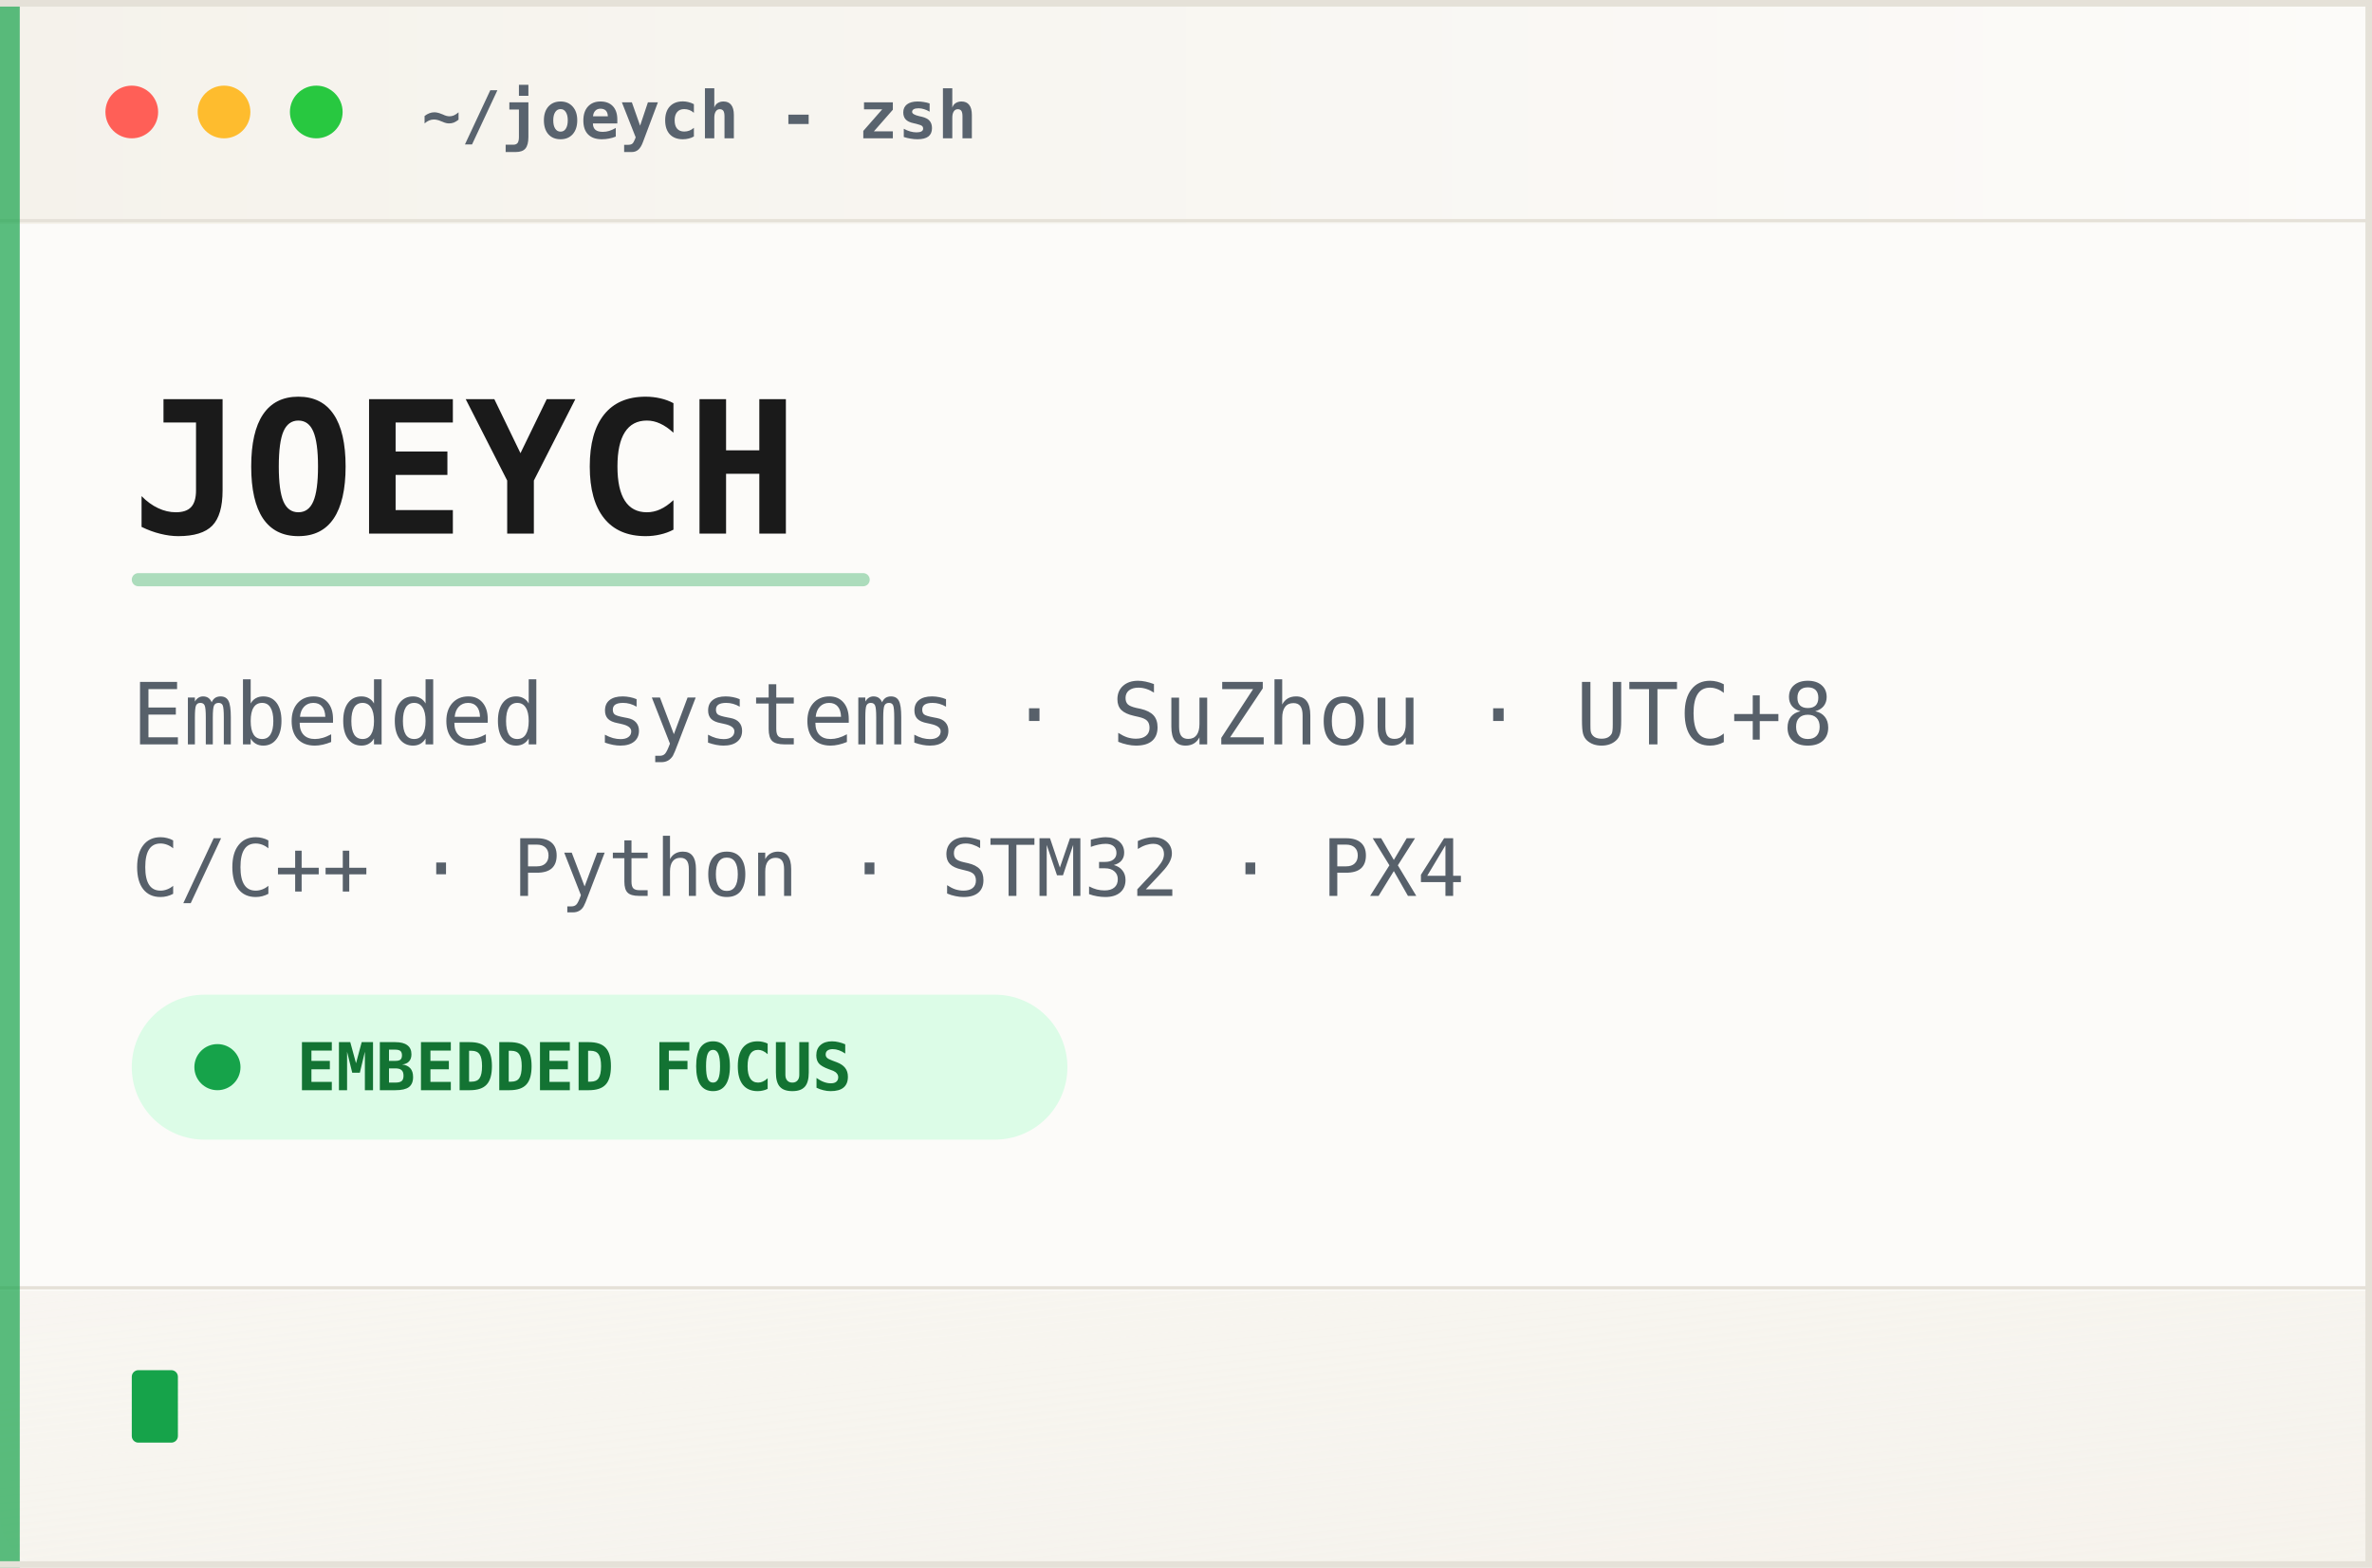
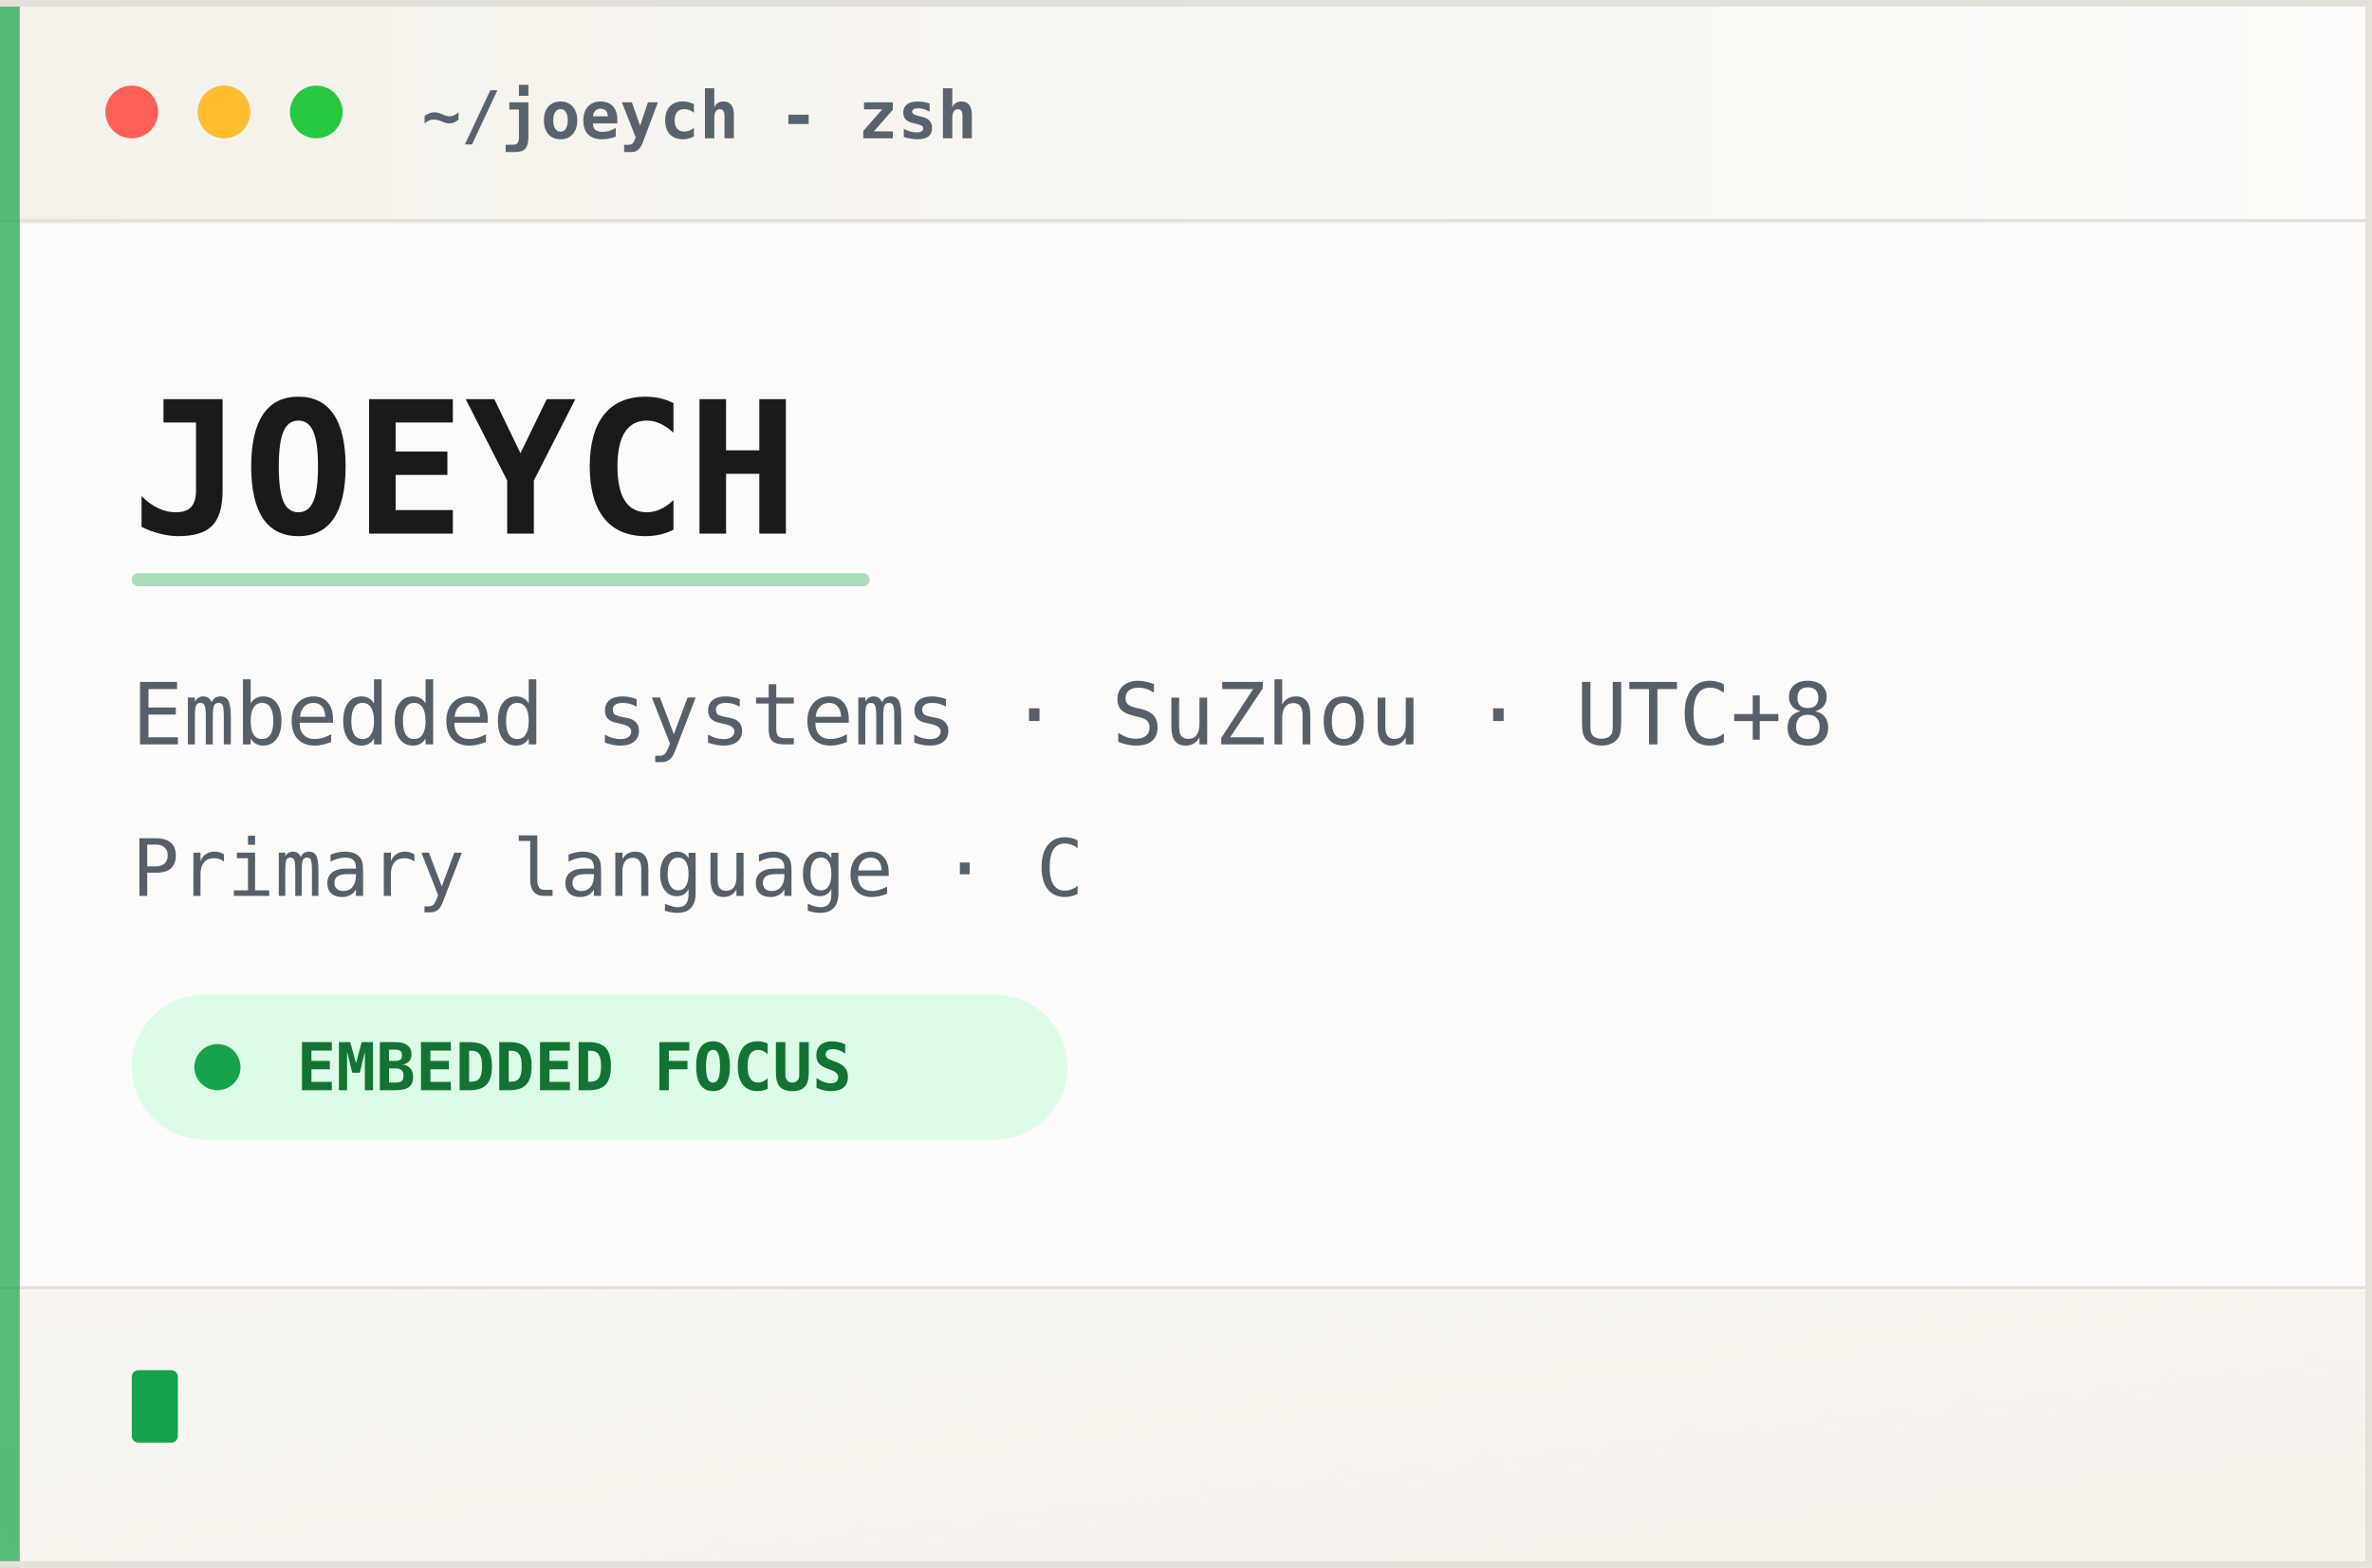
<svg xmlns="http://www.w3.org/2000/svg" width="360" height="238" viewBox="0 0 360 238" role="img" aria-labelledby="title desc">
  <defs>
    <linearGradient id="bar" x1="0" x2="1">
      <stop stop-color="#f5f2eb" />
      <stop offset="1" stop-color="#fcfbf9" />
    </linearGradient>
    <linearGradient id="prompt" y2="1">
      <stop stop-color="#f5f2eb" stop-opacity=".6" />
      <stop offset="1" stop-color="#f5f2eb" stop-opacity=".9" />
    </linearGradient>
  </defs>
  <style>@media (prefers-reduced-motion: reduce){.animated-prompt{display:none}.prompt{opacity:1}.prompt-cursor animate{display:none}}</style>
  <rect width="360" height="238" rx="8" fill="#fcfbf9" />
  <rect width="360" height="34" fill="url(#bar)" />
  <path d="M0 33.5H360" stroke="#e5e1d8" stroke-width=".5" />
  <circle cx="20" cy="17" r="4" fill="#ff5f57" />
  <circle cx="34" cy="17" r="4" fill="#febc2e" />
  <circle cx="48" cy="17" r="4" fill="#28c840" />
  <text x="64" y="21" font-family="Consolas, Menlo, 'DejaVu Sans Mono', 'Courier New', monospace" font-size="10" font-weight="600" fill="#59636e">~/joeych - zsh</text>
  <text x="20" y="81" font-family="Consolas, Menlo, 'DejaVu Sans Mono', 'Courier New', monospace" font-size="28" font-weight="900" fill="#1a1a1a">JOEYCH</text>
  <rect x="20" y="87" width="112" height="2" rx="1" fill="#16a34a" opacity=".35" />
  <text x="20" y="113" font-family="Consolas, Menlo, 'DejaVu Sans Mono', 'Courier New', monospace" font-size="13" fill="#57606a">Embedded systems · SuZhou · UTC+8</text>
-   <text x="20" y="136" font-family="Consolas, Menlo, 'DejaVu Sans Mono', 'Courier New', monospace" font-size="12" fill="#57606a">C/C++ · Python · STM32 · PX4</text>
+   <text x="20" y="136" font-family="Consolas, Menlo, 'DejaVu Sans Mono', 'Courier New', monospace" font-size="12" fill="#57606a">Primary language · C</text>
  <rect x="20" y="151" width="142" height="22" rx="11" fill="#dcfce7" />
  <circle cx="33" cy="162" r="3.5" fill="#16a34a" />
  <text x="45" y="165.5" font-family="Consolas, Menlo, 'DejaVu Sans Mono', 'Courier New', monospace" font-size="10" font-weight="700" fill="#137333">EMBEDDED FOCUS</text>
  <rect y="196" width="360" height="42" fill="url(#prompt)" />
  <path d="M0 195.5H360" stroke="#e5e1d8" stroke-width=".5" />
  <rect class="prompt-cursor" x="20" y="208" width="7" height="11" rx="1" fill="#16a34a">
    <animate attributeName="opacity" values=".85;.1;.85" dur="1.1s" repeatCount="indefinite" />
  </rect>
  <text class="prompt" x="36" y="218" font-family="Consolas, Menlo, 'DejaVu Sans Mono', 'Courier New', monospace" font-size="10.5" font-weight="600" fill="#137333" opacity="0">&gt;_Focus: Embedded Systems | C/C++ | Python</text>
  <text class="animated-prompt" x="36" y="218" font-family="Consolas, Menlo, 'DejaVu Sans Mono', 'Courier New', monospace" font-size="10.5" font-weight="600" fill="#137333" opacity="0">
    <animate attributeName="opacity" values="0;0;1;1;0;0" keyTimes="0;0.000;0.025;0.308;0.333;1" dur="12s" repeatCount="indefinite" />&gt;_Focus: Embedded Systems | C/C++ | Python</text>
  <text class="animated-prompt" x="36" y="218" font-family="Consolas, Menlo, 'DejaVu Sans Mono', 'Courier New', monospace" font-size="10.5" font-weight="600" fill="#137333" opacity="0">
    <animate attributeName="opacity" values="0;0;1;1;0;0" keyTimes="0;0.333;0.358;0.642;0.667;1" dur="12s" repeatCount="indefinite" />&gt;_Build: STM32 | Raspberry Pi Pico | PX4</text>
  <text class="animated-prompt" x="36" y="218" font-family="Consolas, Menlo, 'DejaVu Sans Mono', 'Courier New', monospace" font-size="10.5" font-weight="600" fill="#137333" opacity="0">
    <animate attributeName="opacity" values="0;0;1;1;0;0" keyTimes="0;0.667;0.692;0.975;1.000;1" dur="12s" repeatCount="indefinite" />&gt;_Explore: PCB Design | AI | Computer Vision</text>
  <rect width="3" height="238" fill="#16a34a" opacity=".7" />
  <path d="M0 .5H360M359.5 0V238M0 237.5H360" stroke="#e5e1d8" stroke-width="1" fill="none" />
</svg>
